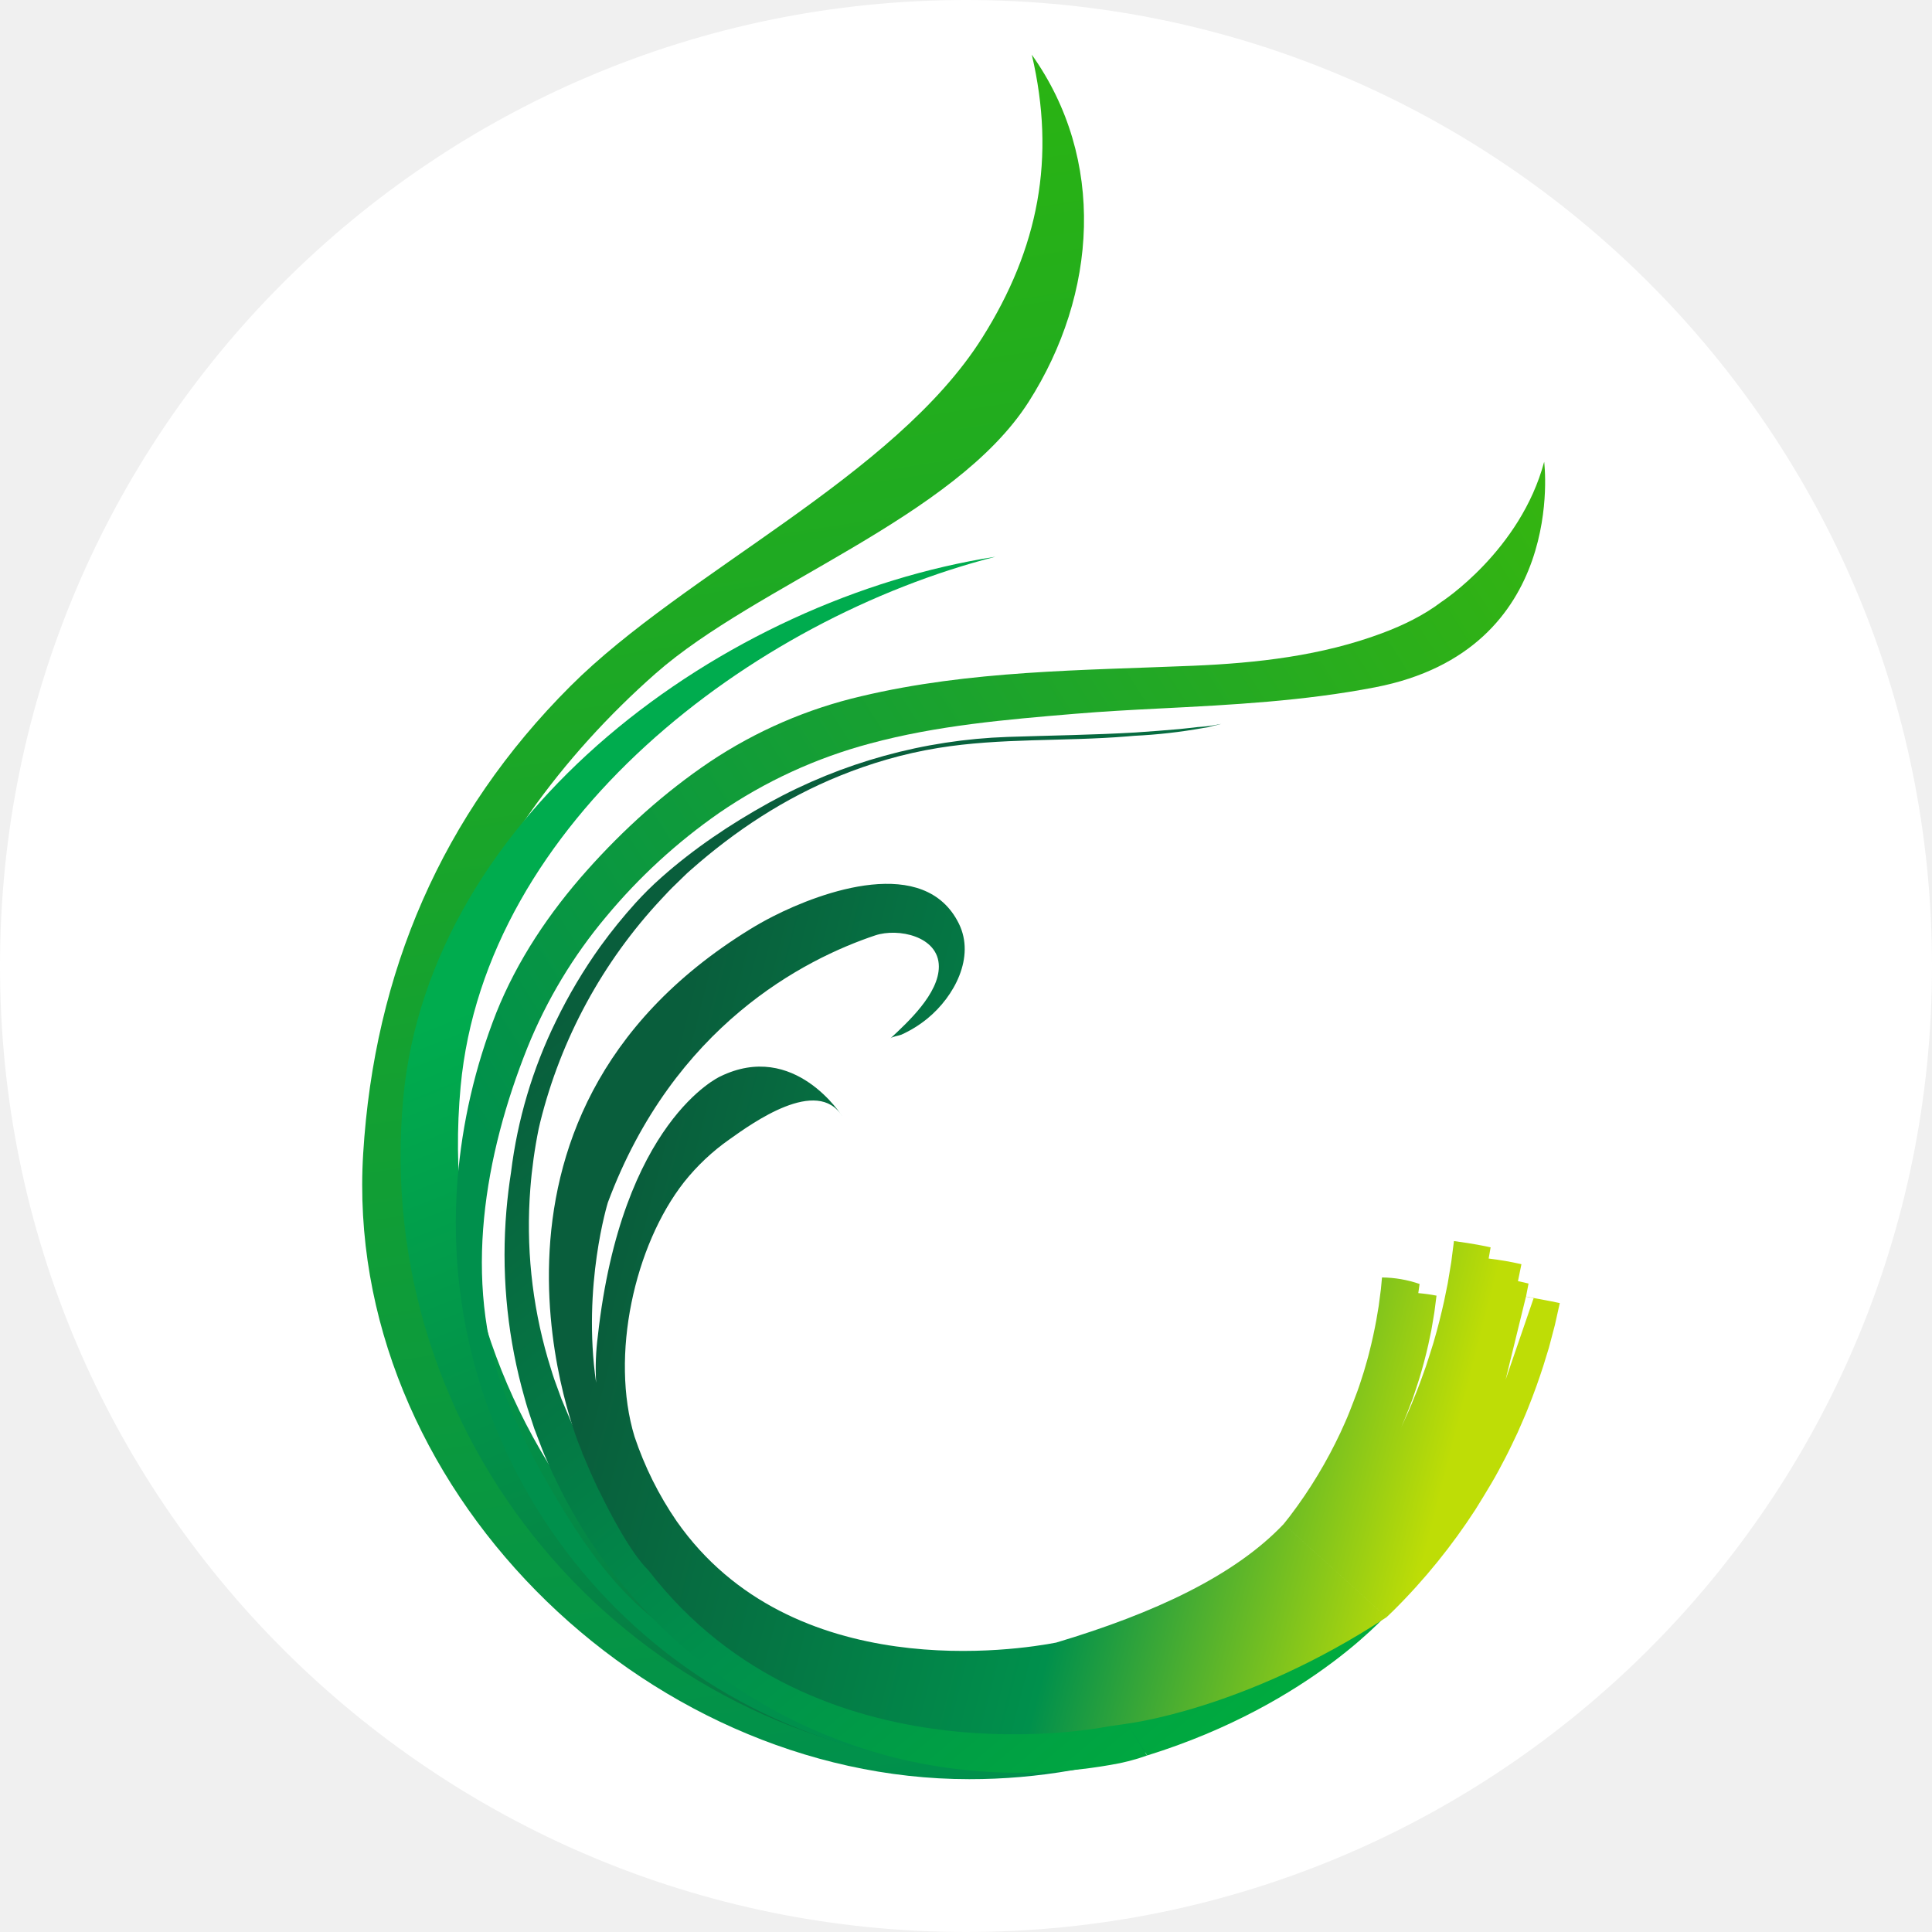
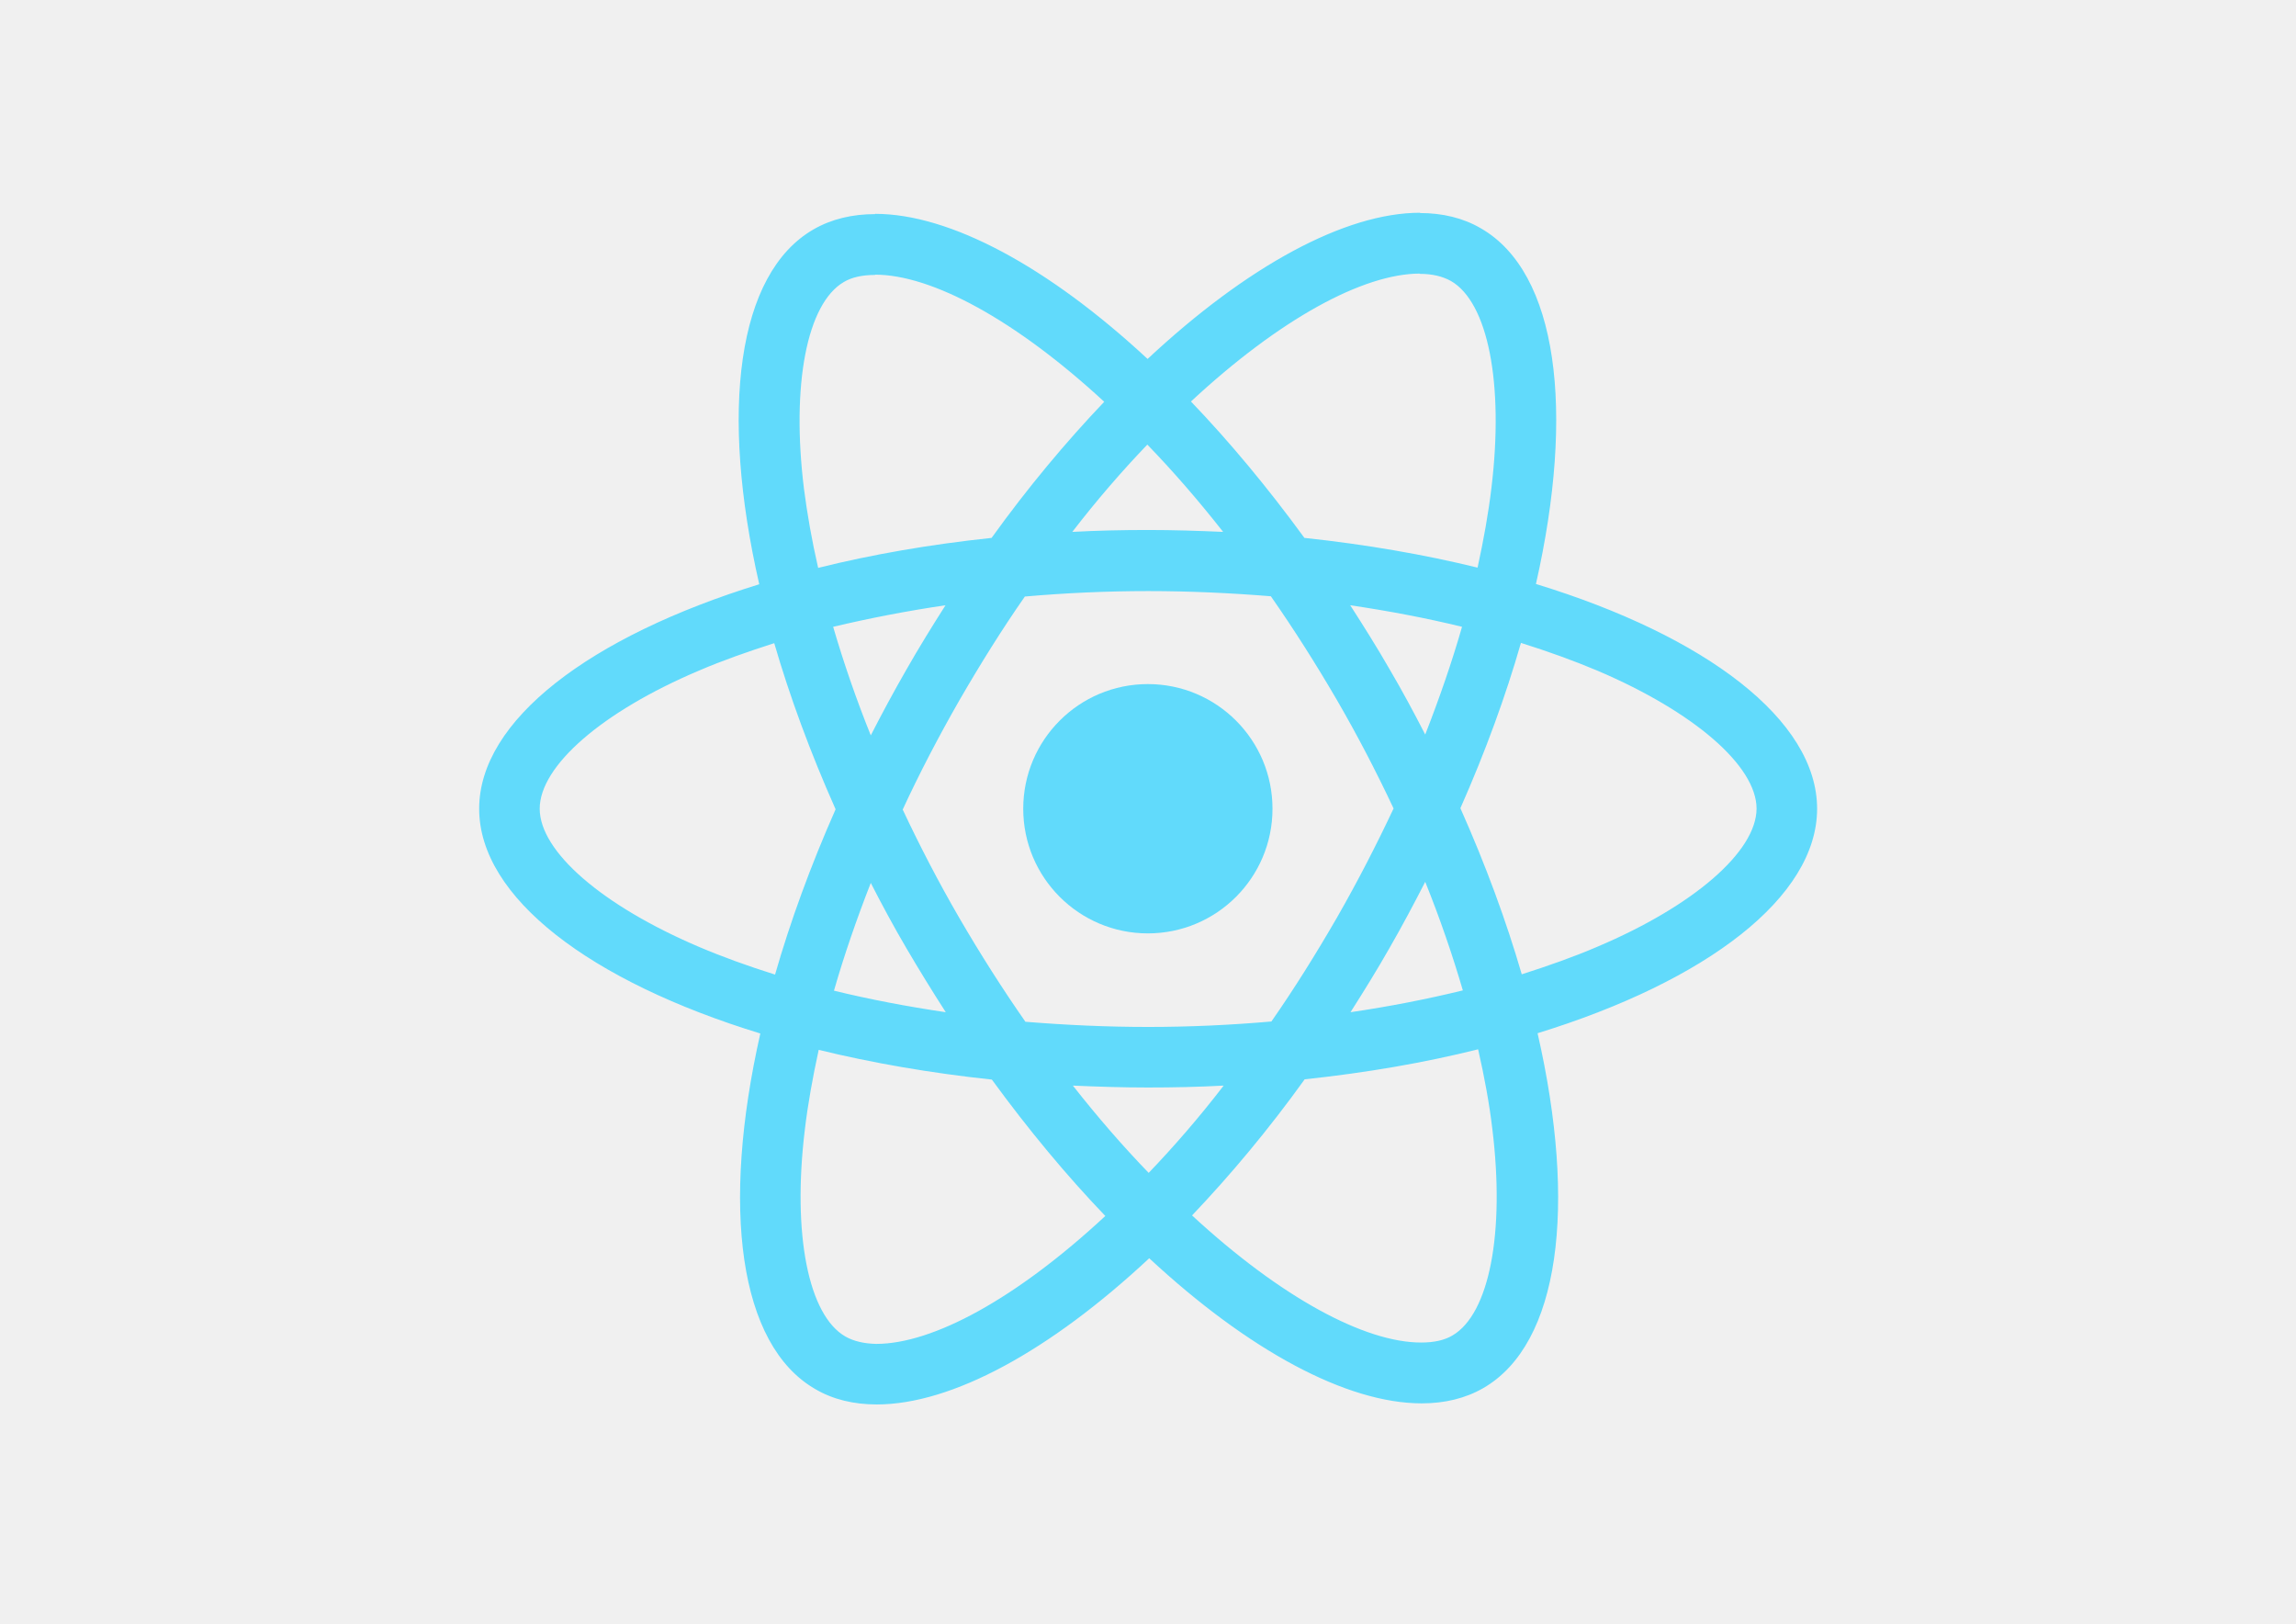
- <svg xmlns="http://www.w3.org/2000/svg" xmlns:xlink="http://www.w3.org/1999/xlink" id="Layer_13" data-name="Layer 13" viewBox="0 0 1024 1024">
-   <defs>
-     <style>.cls-1{fill:#fff;}.cls-2{fill:url(#未命名的渐变_53);}.cls-3{fill:url(#linear-gradient);}.cls-4{fill:url(#未命名的渐变_68);}.cls-5{fill:url(#linear-gradient-2);}.cls-6{fill:url(#linear-gradient-3);}.cls-7{fill:url(#linear-gradient-4);}.cls-8{fill:url(#linear-gradient-5);}.cls-9{fill:url(#linear-gradient-6);}.cls-10{fill:url(#未命名的渐变_27);}.cls-11{fill:url(#未命名的渐变_12);}</style>
-     <linearGradient id="未命名的渐变_53" x1="471.09" y1="947.85" x2="291.54" y2="-219.18" gradientUnits="userSpaceOnUse">
-       <stop offset="0" stop-color="#00904c" />
-       <stop offset="1" stop-color="#38bf00" />
-     </linearGradient>
-     <linearGradient id="linear-gradient" x1="530.45" y1="799.46" x2="815.74" y2="1359.21" gradientTransform="translate(-84.05 -359.88) rotate(5.31)" gradientUnits="userSpaceOnUse">
-       <stop offset="0" stop-color="#00ac4e" />
-       <stop offset="0.34" stop-color="#039048" />
-       <stop offset="1" stop-color="#095e3c" />
-     </linearGradient>
-     <linearGradient id="未命名的渐变_68" x1="493.04" y1="1006.58" x2="1168.49" y2="499.35" gradientTransform="translate(-75.95 -308.54) rotate(4.5)" gradientUnits="userSpaceOnUse">
-       <stop offset="0" stop-color="#00904c" />
-       <stop offset="1" stop-color="#43bf00" />
-     </linearGradient>
-     <linearGradient id="linear-gradient-2" x1="724.35" y1="840.99" x2="720.66" y2="846.32" gradientUnits="userSpaceOnUse">
-       <stop offset="0" stop-color="#095e3c" />
-       <stop offset="0.6" stop-color="#00904c" />
-       <stop offset="1" stop-color="#f6e906" />
-     </linearGradient>
-     <linearGradient id="linear-gradient-3" x1="715.18" y1="831.64" x2="711.29" y2="837.27" xlink:href="#linear-gradient-2" />
-     <linearGradient id="linear-gradient-4" x1="707.22" y1="823.07" x2="702.65" y2="829.68" xlink:href="#linear-gradient-2" />
-     <linearGradient id="linear-gradient-5" x1="698.83" y1="816.61" x2="694.89" y2="822.29" xlink:href="#linear-gradient-2" />
-     <linearGradient id="linear-gradient-6" x1="1012.02" y1="817.02" x2="554.47" y2="282.09" gradientUnits="userSpaceOnUse">
-       <stop offset="0" stop-color="#095e3c" />
-       <stop offset="0.44" stop-color="#00904c" />
-       <stop offset="1" stop-color="#f6e906" />
-     </linearGradient>
-     <linearGradient id="未命名的渐变_27" x1="373.93" y1="475.2" x2="707.18" y2="872.31" gradientUnits="userSpaceOnUse">
-       <stop offset="0" stop-color="#095e3c" />
-       <stop offset="0.6" stop-color="#00904c" />
-       <stop offset="1" stop-color="#00aa3f" />
-     </linearGradient>
-     <linearGradient id="未命名的渐变_12" x1="332.19" y1="653.82" x2="770.33" y2="765.95" gradientUnits="userSpaceOnUse">
-       <stop offset="0" stop-color="#095e3c" />
-       <stop offset="0.6" stop-color="#00904c" />
-       <stop offset="1" stop-color="#bedd06" />
-     </linearGradient>
-   </defs>
-   <circle class="cls-1" cx="512" cy="512" r="512" />
-   <path class="cls-2" d="M620.59,924.26A312.47,312.47,0,0,1,513.72,943c-173.38,0-332-156-321.23-331.53,5.89-96.07,41.7-179.71,109.81-247.77C363,303,474.21,252.7,520.61,179c29.88-47.47,39.1-95.26,26.27-150,39.37,55.34,34.84,126.74-1.64,183.94C505.86,274.7,401.16,309.69,347.44,357c-49.68,43.78-90.34,99.23-112.74,161.85,0,0-36.17,134.6,26.92,254.89,0,0,76.55,149.74,247.32,150.58,0,0,79.08-4.21,96.74-18.51Z" />
-   <path class="cls-3" d="M606,928.41a325.72,325.72,0,0,1-68.57.87C358.84,912.68,227.54,754.46,244.14,575.9,257.19,435.5,398.41,328.13,527.6,295.08,384,317.36,227.78,430.9,213.72,582.14,197.12,760.7,328.42,918.92,507,935.52a324.35,324.35,0,0,0,99-6C606,929.17,606,928.79,606,928.41Z" />
-   <path class="cls-4" d="M499.42,935c-154.8-16.49-269.23-153.39-256.93-309.56A310.56,310.56,0,0,1,263,536.89c11.2-28,28.18-53.23,48.21-75.69,19.24-21.58,41.07-41.3,65.08-57.46A244,244,0,0,1,456.57,369c57.59-13.68,116.89-13.67,175.67-16.13,34.09-1.43,68.34-5.29,100.49-17.34,11.07-4.15,21.9-9.41,31.35-16.58,0,0,41.79-27.09,54.36-74.19,0,0,12.82,99.74-89.58,119.52-37.72,7.29-75.93,9.3-114.22,11.23-15,.75-30.08,1.57-45.08,2.83-36.38,3.05-73,6.17-108.39,15.74a259.27,259.27,0,0,0-80,36.78,302.64,302.64,0,0,0-59.78,54.85,258.46,258.46,0,0,0-41.84,69.53c-22.77,57-34.38,123.37-12.45,182.4a317.66,317.66,0,0,0,22.14,46.79c14.49,25.28,30.25,50.27,52.47,69.59,17.11,14.88,38,27,58.57,36.38a353.74,353.74,0,0,0,49.52,17.82l47.08,9.34Z" />
-   <path class="cls-5" d="M719.4,838.4c-.44.51-.9,1-1.35,1.52q4,3.87,8,7.86c.81-.84,1.62-1.68,2.42-2.53" />
-   <path class="cls-6" d="M710,829c-.57.63-1.16,1.24-1.74,1.86q4.3,3.88,8.51,7.9c1-.94,1.91-1.87,2.86-2.81" />
-   <path class="cls-7" d="M702.23,820.65c-.77.93-1.57,1.84-2.35,2.77q4.2,3.6,8.35,7.34c1.06-1.14,2.12-2.27,3.16-3.42" />
-   <path class="cls-8" d="M694.21,815.19c-.56.69-1.13,1.37-1.7,2.06q3.5,2.88,7,5.85c1-1.05,1.93-2.08,2.87-3.14" />
-   <path class="cls-9" d="M639.7,386.43q3.58-.48,7.15-1C644.47,385.72,642.08,386.07,639.7,386.43Z" />
-   <path class="cls-10" d="M607.91,930.48m-12.24-19.7-1.28.18,144-58.85S696.51,903,607.91,930.48m-12.24-19.69c-46.59,4.66-92.48,1.71-136.76-14.65a279.49,279.49,0,0,1-68.82-36.38,262.51,262.51,0,0,1-32-27.12q-6.42-6.37-12.52-13.23A254.17,254.17,0,0,1,306.74,762l-2.44-5c-.82-1.68-1.65-3.36-2.34-5.09l-4.36-10.36-3.85-10.59c-1.23-3.56-2.24-7.19-3.37-10.79a252.52,252.52,0,0,1-9.29-90.26,259.29,259.29,0,0,1,4.42-31.64c.27-1.15.52-2.3.8-3.44a267.48,267.48,0,0,1,64.33-118.42l3.75-4c1.23-1.35,2.59-2.57,3.88-3.86l3.9-3.8c1.29-1.27,2.59-2.53,4-3.71,23.54-20.79,49.69-38,78.86-49.82a253.2,253.2,0,0,1,25.09-8.69,233.41,233.41,0,0,1,27.12-6.09c33-5.38,66.82-3.41,100.07-6.12l3.91-.33a281.44,281.44,0,0,0,36.25-4.09c1.61-.25,3.23-.51,4.83-.78l-2,.23c4.68-1,7-1.68,7-1.68a110.51,110.51,0,0,1-12.6,1.83l5.45-.81q-7.53,1-15.07,1.74c-7.44.66-15.64,1.27-23.14,1.79-22.59,1.32-45.24,1.6-67.92,2.36a282.12,282.12,0,0,0-126.51,34.93c-20.31,11.23-39.71,24.23-57.08,39.66a173.58,173.58,0,0,0-13.58,13.43,275,275,0,0,0-18.51,22.84,271.48,271.48,0,0,0-23.71,39.86,251.25,251.25,0,0,0-23.77,80q-1.58,10.06-2.45,20.26a277.1,277.1,0,0,0,8,93.45c1.06,3.75,2,7.52,3.16,11.23l3.63,11,4.13,10.81c.65,1.81,1.45,3.56,2.23,5.32l2.32,5.26a282.78,282.78,0,0,0,22,39.67,271,271,0,0,0,27.39,34.51,262.94,262.94,0,0,0,31.17,28.7,270.41,270.41,0,0,0,67.46,38.91c40.34,16.37,85,22.16,128.24,17.81,6.84-.69,13.66-1.6,20.43-2.79a109.48,109.48,0,0,0,19.46-5" />
-   <path class="cls-11" d="M680.38,807.74c1.1-1.37,2.2-2.74,3.27-4.13a241.08,241.08,0,0,0,14.8-21.8,246.41,246.41,0,0,0,12-22.46c1.7-3.76,3.41-7.43,4.85-11.13s2.85-7.31,4.15-10.85,2.35-7.06,3.45-10.43c.95-3.42,2-6.69,2.76-9.88,1.64-6.37,2.88-12.26,3.84-17.5l1.24-7.36.81-6.2.35-2.65q.12-1.3.23-2.44l.36-3.83a62.43,62.43,0,0,1,19.92,3.45l-.32,2.28-.36,2.57a91.64,91.64,0,0,1,9.65,1.34l-.32,2.49-.49,3.84c-.1.76-.2,1.57-.32,2.44l-.47,2.86L758.65,705l-1.62,7.7c-1.24,5.48-2.82,11.63-4.85,18.26-1,3.32-2.23,6.72-3.4,10.27-1.34,3.5-2.65,7.14-4.2,10.81-.62,1.45-1.25,2.93-1.89,4.41.83-1.75,1.64-3.5,2.4-5.25,2.15-4.6,4-9.22,5.78-13.69s3.31-8.93,4.86-13.19c1.36-4.33,2.81-8.46,4-12.51,2.37-8.07,4.21-15.55,5.68-22.21l1.91-9.36,1.31-7.89.56-3.38.4-3.11.63-4.91.41-3.16c10.06,1.35,16.34,2.62,19.43,3.33l-.62,3.55-.42,2.38a165.85,165.85,0,0,1,17.37,3l-.74,3.62-1,4.89-.1.47c2.29.47,4.22.93,5.61,1.28l-.72,3.71-.62,3.2s13.55,2.45,17.9,3.44l-.83,3.71-1.08,4.84-.69,3.07-.94,3.59-2.2,8.35L818,723.91c-2.2,6.83-4.89,14.48-8.19,22.67-1.61,4.11-3.55,8.29-5.42,12.67-2.06,4.29-4.11,8.77-6.45,13.26s-4.74,9.1-7.46,13.67-5.52,9.22-8.46,13.9a324.4,324.4,0,0,1-20,27.58A319.68,319.68,0,0,1,738.4,853.8c-1.15,1.13-2.32,2.24-3.49,3.35M572.23,884.57l-1.75-1.91c-3.52-4.08-7.08-8.11-10.7-12.05-19.41,3.76-140,23.06-201.15-64.36h0a180.06,180.06,0,0,1-22.32-44.83c-13-42.73-.11-101.27,26.28-134.91a115.68,115.68,0,0,1,24.1-22.67c12-8.52,46.45-33.46,59.72-12.17,0,0-25.24-40.48-64.77-21.08,0,0-52.16,23.61-64.77,137.47a134.21,134.21,0,0,0-.92,24.81c-7.42-51.53,6.24-95.55,6.24-95.55,35-93.75,104.23-129,141.68-141.54,12.1-4.06,33.72.4,33.74,16.51,0,14.4-16.35,29.39-25.68,38.1,1.14-1.06,4.39-1.39,5.83-2a62.45,62.45,0,0,0,13.88-8.62c14.13-11.58,25.34-32.46,16.59-50.22-18.09-36.69-72.48-17.14-98.58-3.82-4.2,2.14-8.29,4.44-12.3,6.91-163.76,100.95-89.73,274.8-89.73,274.8.32.82.64,1.63,1,2.45l-.12.07s.49,1.11,1.35,3c.51,1.25,1,2.49,1.53,3.71q2.91,6.85,6,13.28l.09,0c5.9,12.23,16.76,33.1,26.36,42.54,88.91,115.14,244.05,82.45,244.05,82.45l8.75-1.22C588.34,903.89,580.36,894.08,572.23,884.57Zm108.15-76.82c-25.73,27.18-68.14,47.19-120.6,62.86l36.81,43.07s63.16-7.17,138.32-56.52" />
-   <polyline class="cls-1" points="812.87 688.03 798.01 731.25 808.78 687.28" />
+ <svg xmlns="http://www.w3.org/2000/svg" viewBox="0 0 841.9 595.3">
+   <g fill="#61DAFB">
+     <path d="M666.3 296.5c0-32.5-40.7-63.3-103.1-82.4 14.4-63.6 8-114.2-20.2-130.4-6.5-3.8-14.1-5.6-22.4-5.6v22.3c4.6 0 8.3.9 11.4 2.6 13.6 7.8 19.5 37.5 14.9 75.7-1.1 9.4-2.9 19.3-5.1 29.4-19.6-4.8-41-8.5-63.5-10.9-13.5-18.5-27.5-35.3-41.6-50 32.6-30.3 63.2-46.9 84-46.9V78c-27.5 0-63.5 19.6-99.9 53.6-36.4-33.8-72.4-53.2-99.9-53.2v22.3c20.7 0 51.4 16.5 84 46.6-14 14.7-28 31.4-41.3 49.9-22.6 2.4-44 6.1-63.6 11-2.3-10-4-19.7-5.2-29-4.7-38.2 1.1-67.9 14.6-75.8 3-1.8 6.9-2.6 11.5-2.6V78.5c-8.4 0-16 1.8-22.6 5.6-28.1 16.2-34.4 66.7-19.9 130.1-62.2 19.2-102.7 49.9-102.7 82.3 0 32.5 40.7 63.3 103.1 82.4-14.4 63.6-8 114.2 20.2 130.4 6.5 3.8 14.1 5.6 22.5 5.6 27.5 0 63.5-19.6 99.9-53.6 36.4 33.8 72.4 53.2 99.9 53.2 8.4 0 16-1.8 22.6-5.6 28.1-16.2 34.4-66.7 19.9-130.1 62-19.1 102.5-49.9 102.5-82.3zm-130.2-66.7c-3.7 12.9-8.3 26.2-13.5 39.5-4.1-8-8.4-16-13.1-24-4.6-8-9.5-15.8-14.4-23.4 14.2 2.1 27.9 4.7 41 7.9zm-45.8 106.5c-7.8 13.5-15.8 26.3-24.1 38.2-14.9 1.3-30 2-45.2 2-15.1 0-30.2-.7-45-1.9-8.3-11.9-16.4-24.6-24.2-38-7.6-13.1-14.5-26.4-20.8-39.8 6.2-13.4 13.2-26.8 20.7-39.9 7.8-13.5 15.8-26.3 24.1-38.2 14.9-1.3 30-2 45.2-2 15.1 0 30.2.7 45 1.9 8.3 11.9 16.4 24.6 24.2 38 7.6 13.1 14.5 26.4 20.8 39.8-6.3 13.4-13.2 26.8-20.7 39.9zm32.3-13c5.4 13.4 10 26.8 13.8 39.8-13.1 3.2-26.9 5.9-41.2 8 4.9-7.7 9.8-15.6 14.4-23.7 4.6-8 8.9-16.1 13-24.1zM421.2 430c-9.3-9.6-18.6-20.3-27.8-32 9 .4 18.2.7 27.5.7 9.4 0 18.7-.2 27.8-.7-9 11.7-18.3 22.4-27.5 32zm-74.4-58.9c-14.2-2.1-27.9-4.7-41-7.9 3.7-12.9 8.3-26.2 13.5-39.5 4.1 8 8.4 16 13.1 24 4.7 8 9.5 15.8 14.4 23.4zM420.7 163c9.3 9.6 18.6 20.3 27.8 32-9-.4-18.2-.7-27.5-.7-9.4 0-18.7.2-27.8.7 9-11.7 18.3-22.4 27.5-32zm-74 58.9c-4.9 7.7-9.8 15.6-14.4 23.7-4.6 8-8.9 16-13 24-5.4-13.4-10-26.8-13.8-39.8 13.1-3.1 26.9-5.8 41.2-7.9zm-90.5 125.2c-35.4-15.1-58.3-34.9-58.3-50.6 0-15.7 22.9-35.6 58.3-50.6 8.6-3.7 18-7 27.7-10.1 5.7 19.6 13.2 40 22.5 60.9-9.2 20.8-16.6 41.1-22.2 60.6-9.9-3.1-19.3-6.5-28-10.2zM310 490c-13.6-7.8-19.5-37.5-14.9-75.7 1.1-9.4 2.9-19.3 5.1-29.4 19.6 4.8 41 8.5 63.5 10.9 13.5 18.5 27.5 35.3 41.6 50-32.6 30.3-63.2 46.9-84 46.9-4.5-.1-8.3-1-11.3-2.7zm237.2-76.2c4.7 38.2-1.1 67.9-14.6 75.8-3 1.8-6.9 2.6-11.5 2.6-20.7 0-51.4-16.5-84-46.6 14-14.7 28-31.4 41.3-49.9 22.6-2.4 44-6.1 63.6-11 2.3 10.1 4.1 19.8 5.2 29.1zm38.5-66.7c-8.6 3.7-18 7-27.7 10.1-5.7-19.6-13.2-40-22.5-60.9 9.2-20.8 16.6-41.1 22.2-60.6 9.9 3.1 19.3 6.5 28.1 10.2 35.4 15.1 58.3 34.9 58.3 50.6-.1 15.7-23 35.6-58.4 50.6zM320.8 78.4z" />
+     <circle cx="420.9" cy="296.5" r="45.7" />
+     <path d="M520.5 78.1z" />
+   </g>
</svg>
